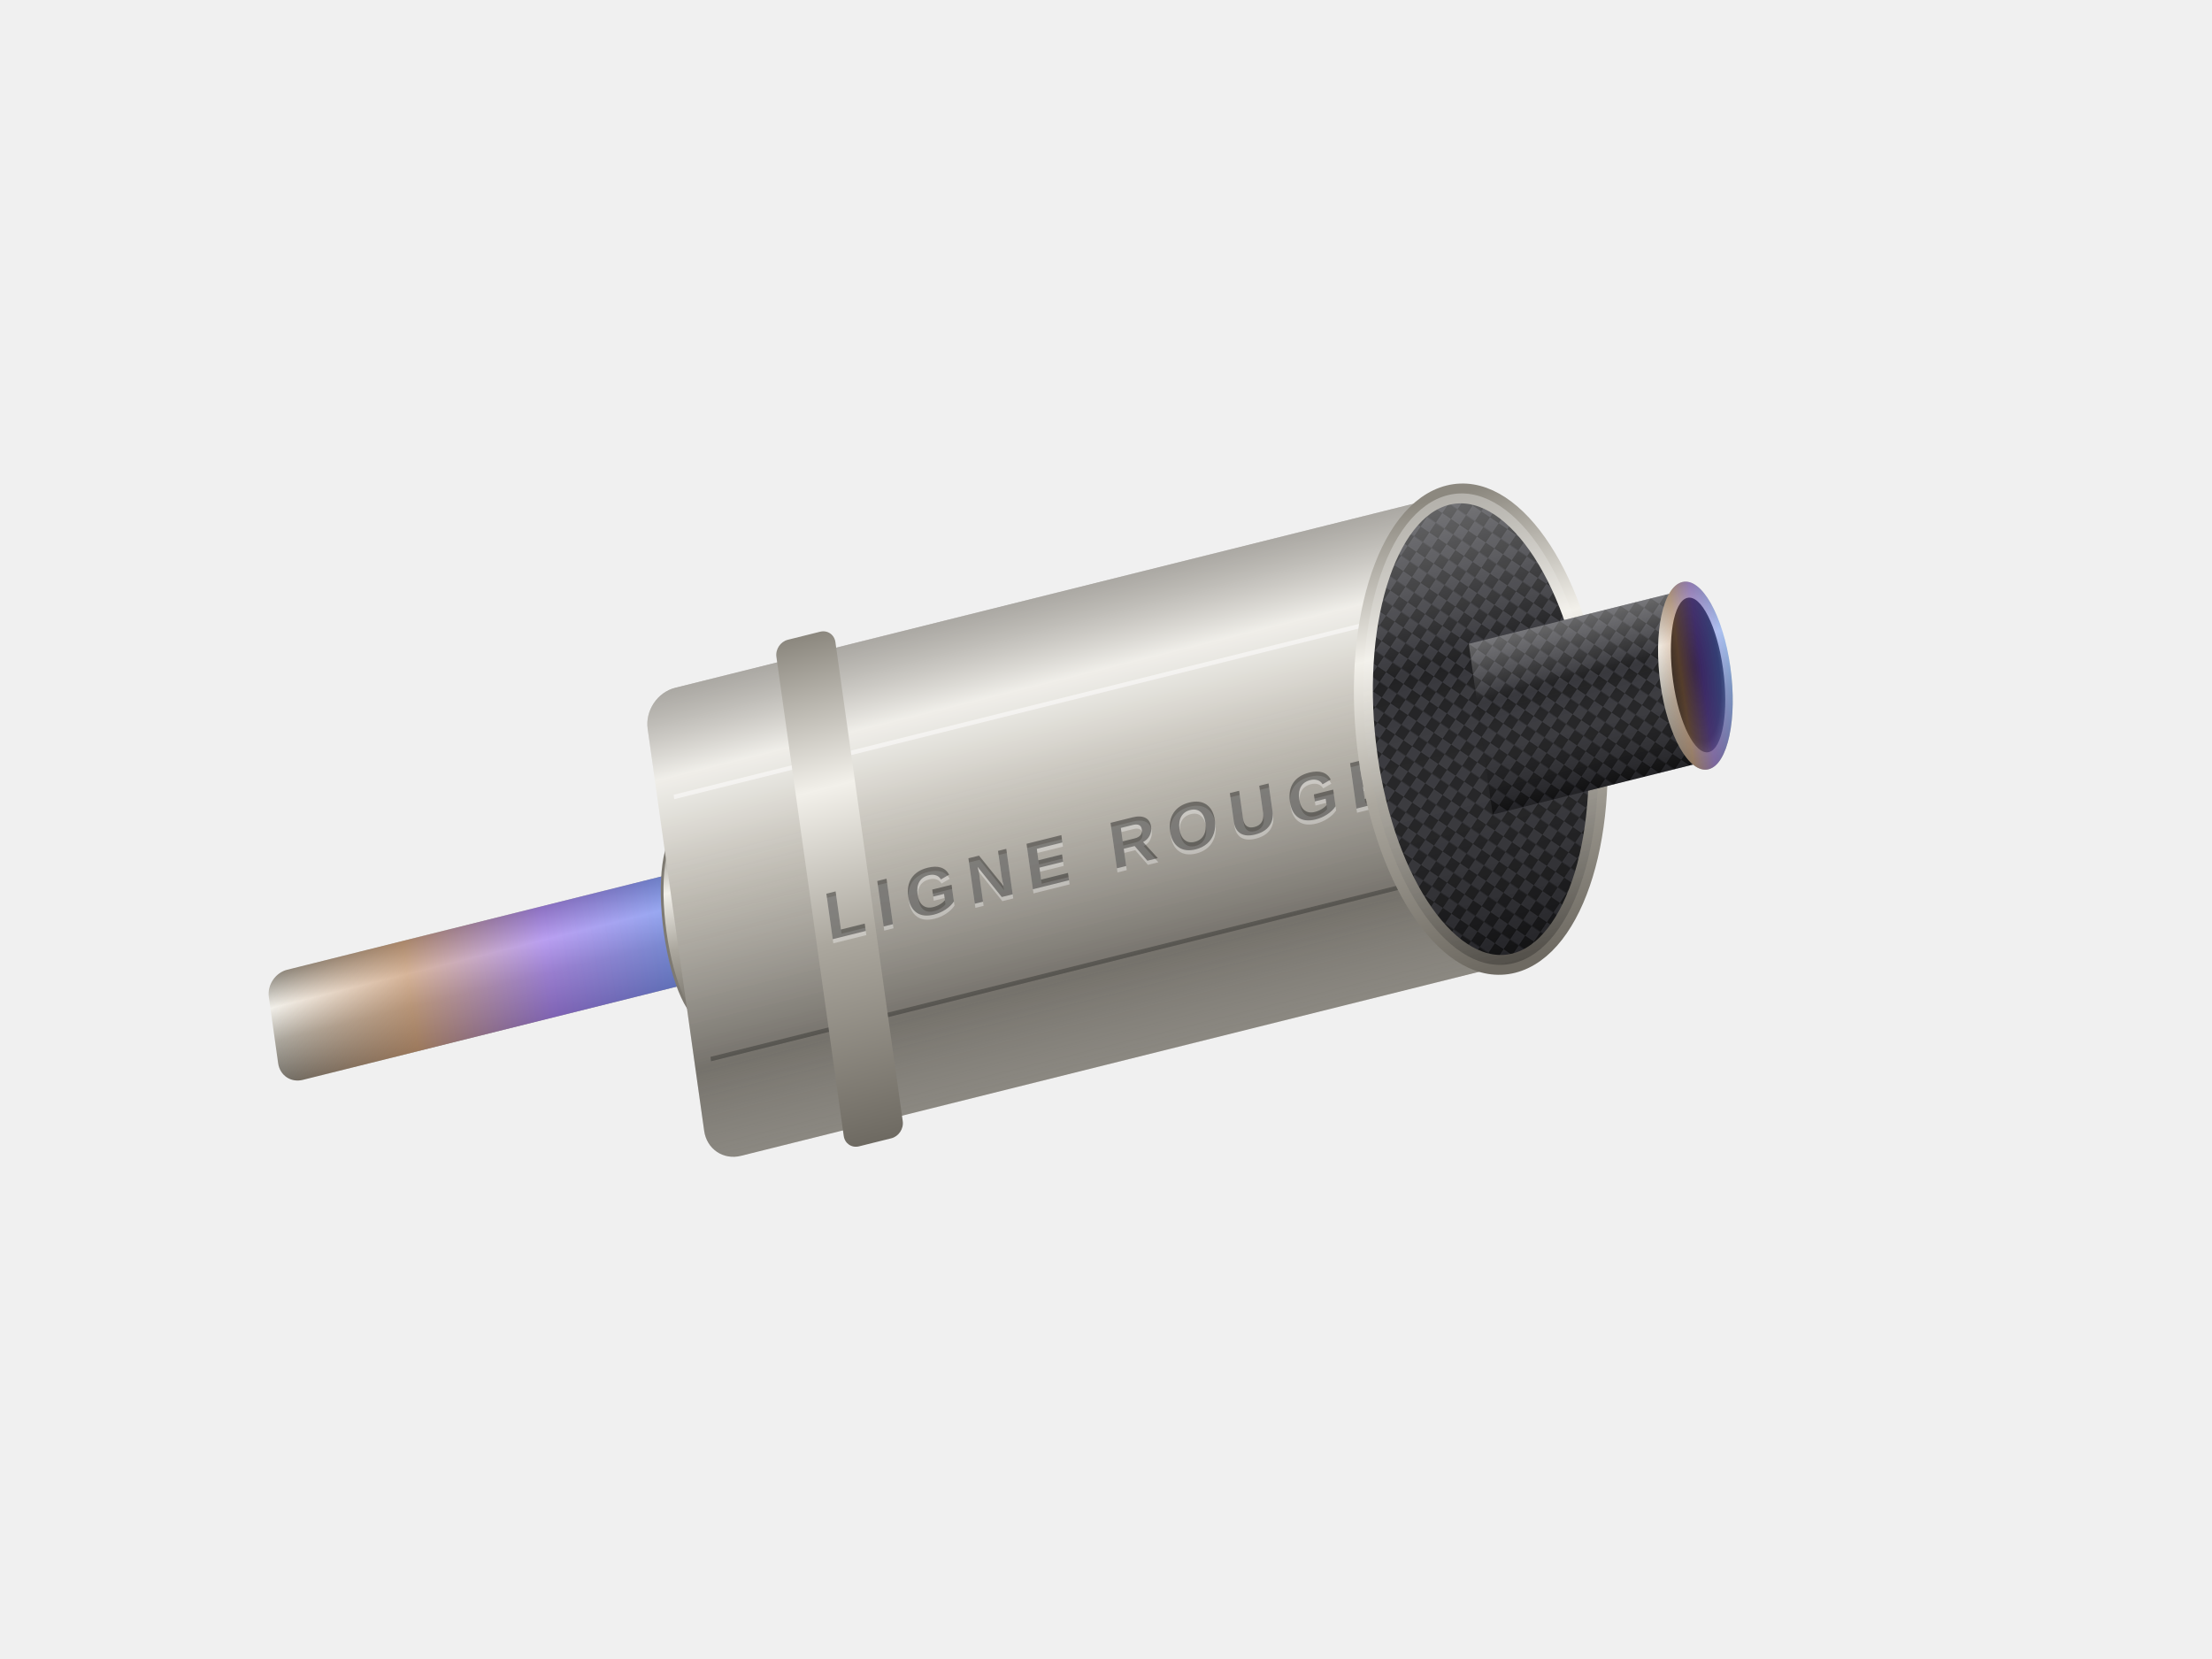
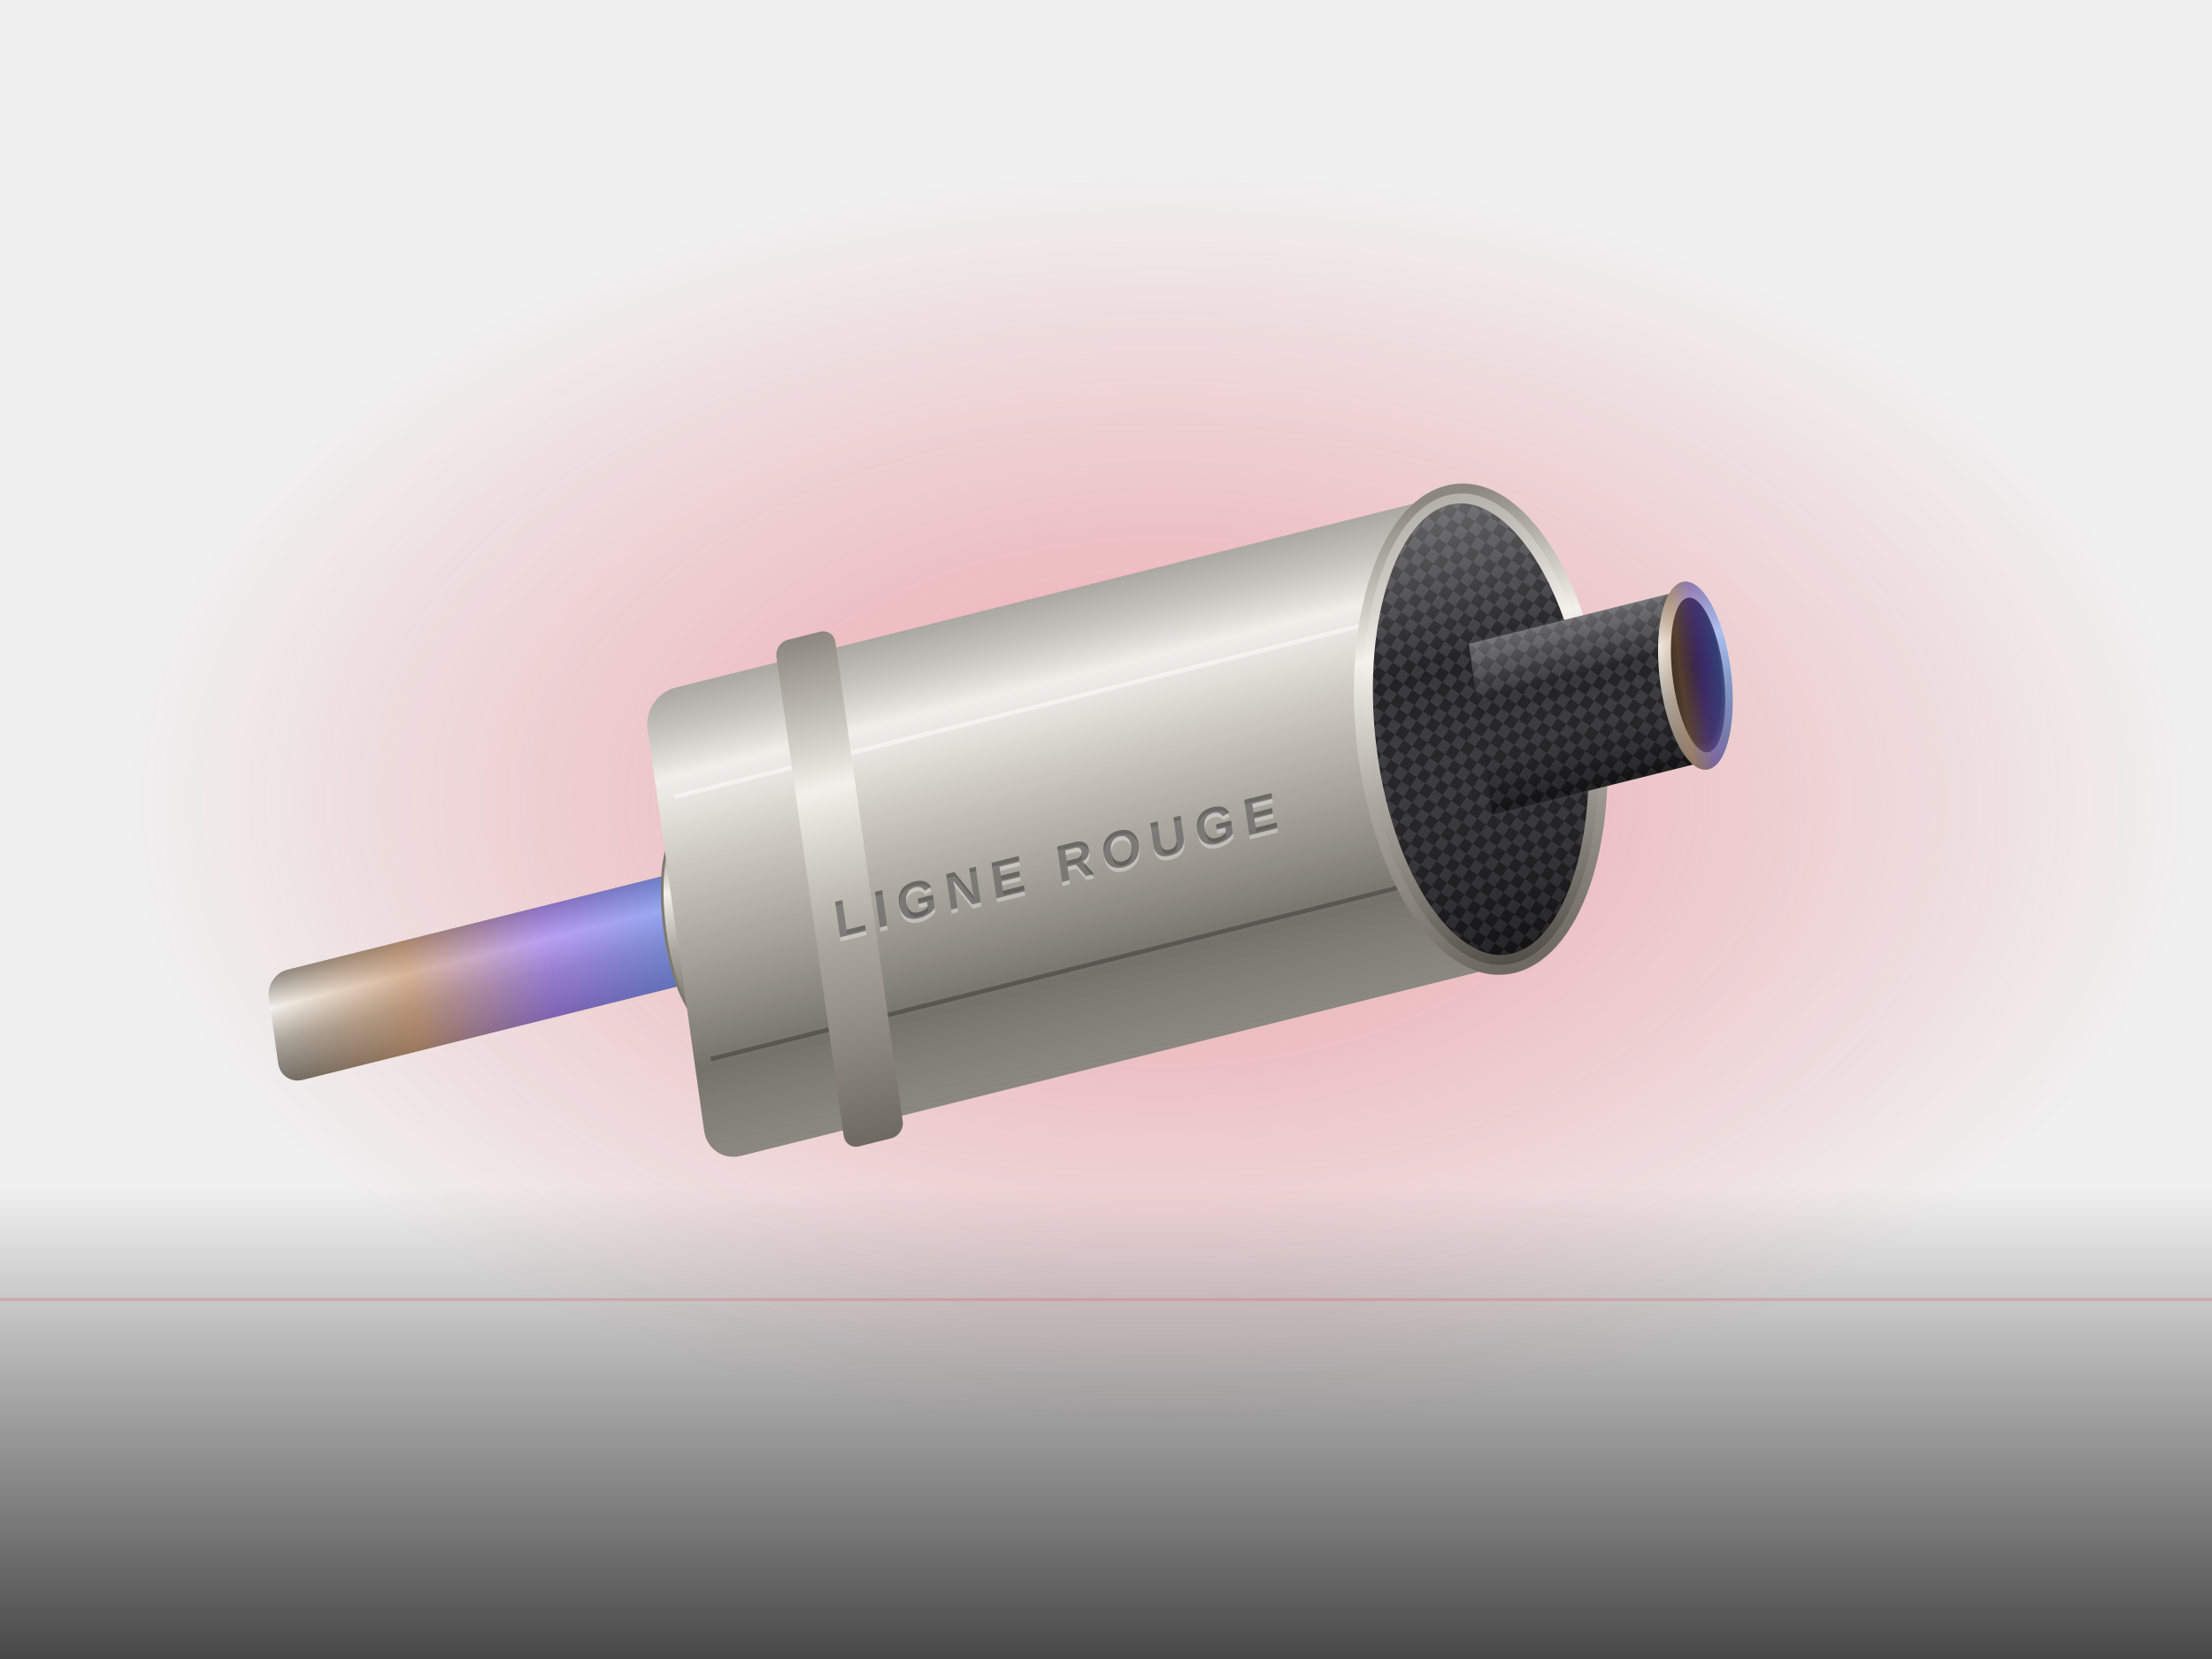
<svg xmlns="http://www.w3.org/2000/svg" viewBox="0 0 800 600" width="800" height="600">
  <defs>
-     <radialGradient id="bg" cx="50%" cy="42%" r="75%">
-       <stop offset="0" stop-color="#FBFAF7" />
-       <stop offset="1" stop-color="#E7E2DA" />
+     <radialGradient id="bg" cx="50%" cy="40%" r="80%">
+       <stop offset="0" stop-color="#1E1E22" />
+       <stop offset="1" stop-color="#070708" />
    </radialGradient>
+     <radialGradient id="glow" cx="50%" cy="50%" r="50%">
+       <stop offset="0" stop-color="#E11D2E" stop-opacity="0.38" />
+       <stop offset="1" stop-color="#E11D2E" stop-opacity="0" />
+     </radialGradient>
+     <linearGradient id="floor" x1="0" y1="0" x2="0" y2="1">
+       <stop offset="0" stop-color="#000" stop-opacity="0" />
+       <stop offset="1" stop-color="#000" stop-opacity="0.7" />
+     </linearGradient>
    <linearGradient id="metal" x1="0" y1="0" x2="0" y2="1">
      <stop offset="0" stop-color="#7E7A72" />
      <stop offset="0.18" stop-color="#ECEAE4" />
      <stop offset="0.45" stop-color="#B9B5AC" />
      <stop offset="0.8" stop-color="#7E7A72" />
      <stop offset="1" stop-color="#B9B5AC" />
    </linearGradient>
    <linearGradient id="ti" x1="0" y1="0" x2="0" y2="1">
      <stop offset="0" stop-color="#8C887F" />
      <stop offset="0.3" stop-color="#F2F0EA" />
      <stop offset="0.6" stop-color="#ABA79E" />
      <stop offset="1" stop-color="#6E6A62" />
    </linearGradient>
    <linearGradient id="heat" x1="0" y1="0" x2="1" y2="0">
      <stop offset="0" stop-color="#C08457" stop-opacity="0" />
      <stop offset="0.3" stop-color="#C08457" stop-opacity="0.55" />
      <stop offset="0.6" stop-color="#8B5CF6" stop-opacity="0.55" />
      <stop offset="1" stop-color="#3B82F6" stop-opacity="0.6" />
    </linearGradient>
    <linearGradient id="gloss" x1="0" y1="0" x2="0" y2="1">
      <stop offset="0" stop-color="#fff" stop-opacity="0.35" />
      <stop offset="0.35" stop-color="#fff" stop-opacity="0.05" />
      <stop offset="1" stop-color="#000" stop-opacity="0.25" />
    </linearGradient>
    <pattern id="carbon" width="8" height="8" patternUnits="userSpaceOnUse" patternTransform="rotate(45)">
      <rect width="8" height="8" fill="#161618" />
      <rect width="4" height="4" fill="#2E2E33" />
      <rect x="4" y="4" width="4" height="4" fill="#2E2E33" />
    </pattern>
    <radialGradient id="shadow" cx="50%" cy="50%" r="50%">
      <stop offset="0" stop-color="#000" stop-opacity="0.28" />
      <stop offset="1" stop-color="#000" stop-opacity="0" />
    </radialGradient>
    <radialGradient id="bore" cx="45%" cy="45%" r="60%">
      <stop offset="0" stop-color="#000" />
      <stop offset="0.8" stop-color="#1a1a1a" />
      <stop offset="1" stop-color="#444" />
    </radialGradient>
  </defs>
+   <ellipse cx="420" cy="290" rx="380" ry="230" fill="url(#glow)" />
+   <rect y="430" width="800" height="170" fill="url(#floor)" />
+   <line x1="0" y1="470" x2="800" y2="470" stroke="#E11D2E" stroke-opacity="0.18" />
  <g transform="translate(390 300) rotate(-14) skewX(-6)">
    <g transform="translate(0 0)">
      <rect x="-300" y="-20" width="170" height="40" rx="8" fill="url(#ti)" />
      <rect x="-300" y="-20" width="170" height="40" rx="8" fill="url(#heat)" />
      <ellipse cx="-144" cy="0" rx="10" ry="34" fill="url(#ti)" stroke="#7e7a72" />
      <rect x="-150" y="-85" width="300" height="170" rx="12" fill="url(#metal)" />
      <rect x="-144" y="-47.6" width="288" height="1.6" fill="#fff" fill-opacity="0.5" />
      <rect x="-144" y="47.6" width="288" height="1.6" fill="#000" fill-opacity="0.3" />
      <rect x="-150" y="-85" width="300" height="170" rx="12" fill="url(#gloss)" />
      <rect x="-100" y="-92" width="22" height="184" rx="5" fill="url(#ti)" />
-       <g transform="translate(10 17) rotate(0)" font-family="Arial Black, Arial, sans-serif" font-weight="900" font-size="24" letter-spacing="4.32" text-anchor="middle">
+       <g transform="translate(-10 17) rotate(0)" font-family="Arial Black, Arial, sans-serif" font-weight="900" font-size="18.75" letter-spacing="3.375" text-anchor="middle">
        <text y="1.5" fill="#fff" fill-opacity="0.35">LIGNE ROUGE</text>
        <text fill="#000" fill-opacity="0.38">LIGNE ROUGE</text>
      </g>
      <ellipse cx="150" cy="0" rx="42" ry="85" fill="url(#carbon)" stroke="url(#ti)" stroke-width="7" />
      <ellipse cx="150" cy="0" rx="42" ry="85" fill="url(#gloss)" />
    </g>
    <rect x="150" y="-31" width="80" height="62" fill="url(#carbon)" />
    <rect x="150" y="-31" width="80" height="62" fill="url(#gloss)" />
    <ellipse cx="230" cy="0" rx="13.02" ry="34" fill="url(#ti)" />
    <ellipse cx="231" cy="0" rx="9.3" ry="28" fill="url(#bore)" />
    <ellipse cx="230" cy="0" rx="13.02" ry="34" fill="url(#heat)" opacity="0.7" />
  </g>
</svg>
